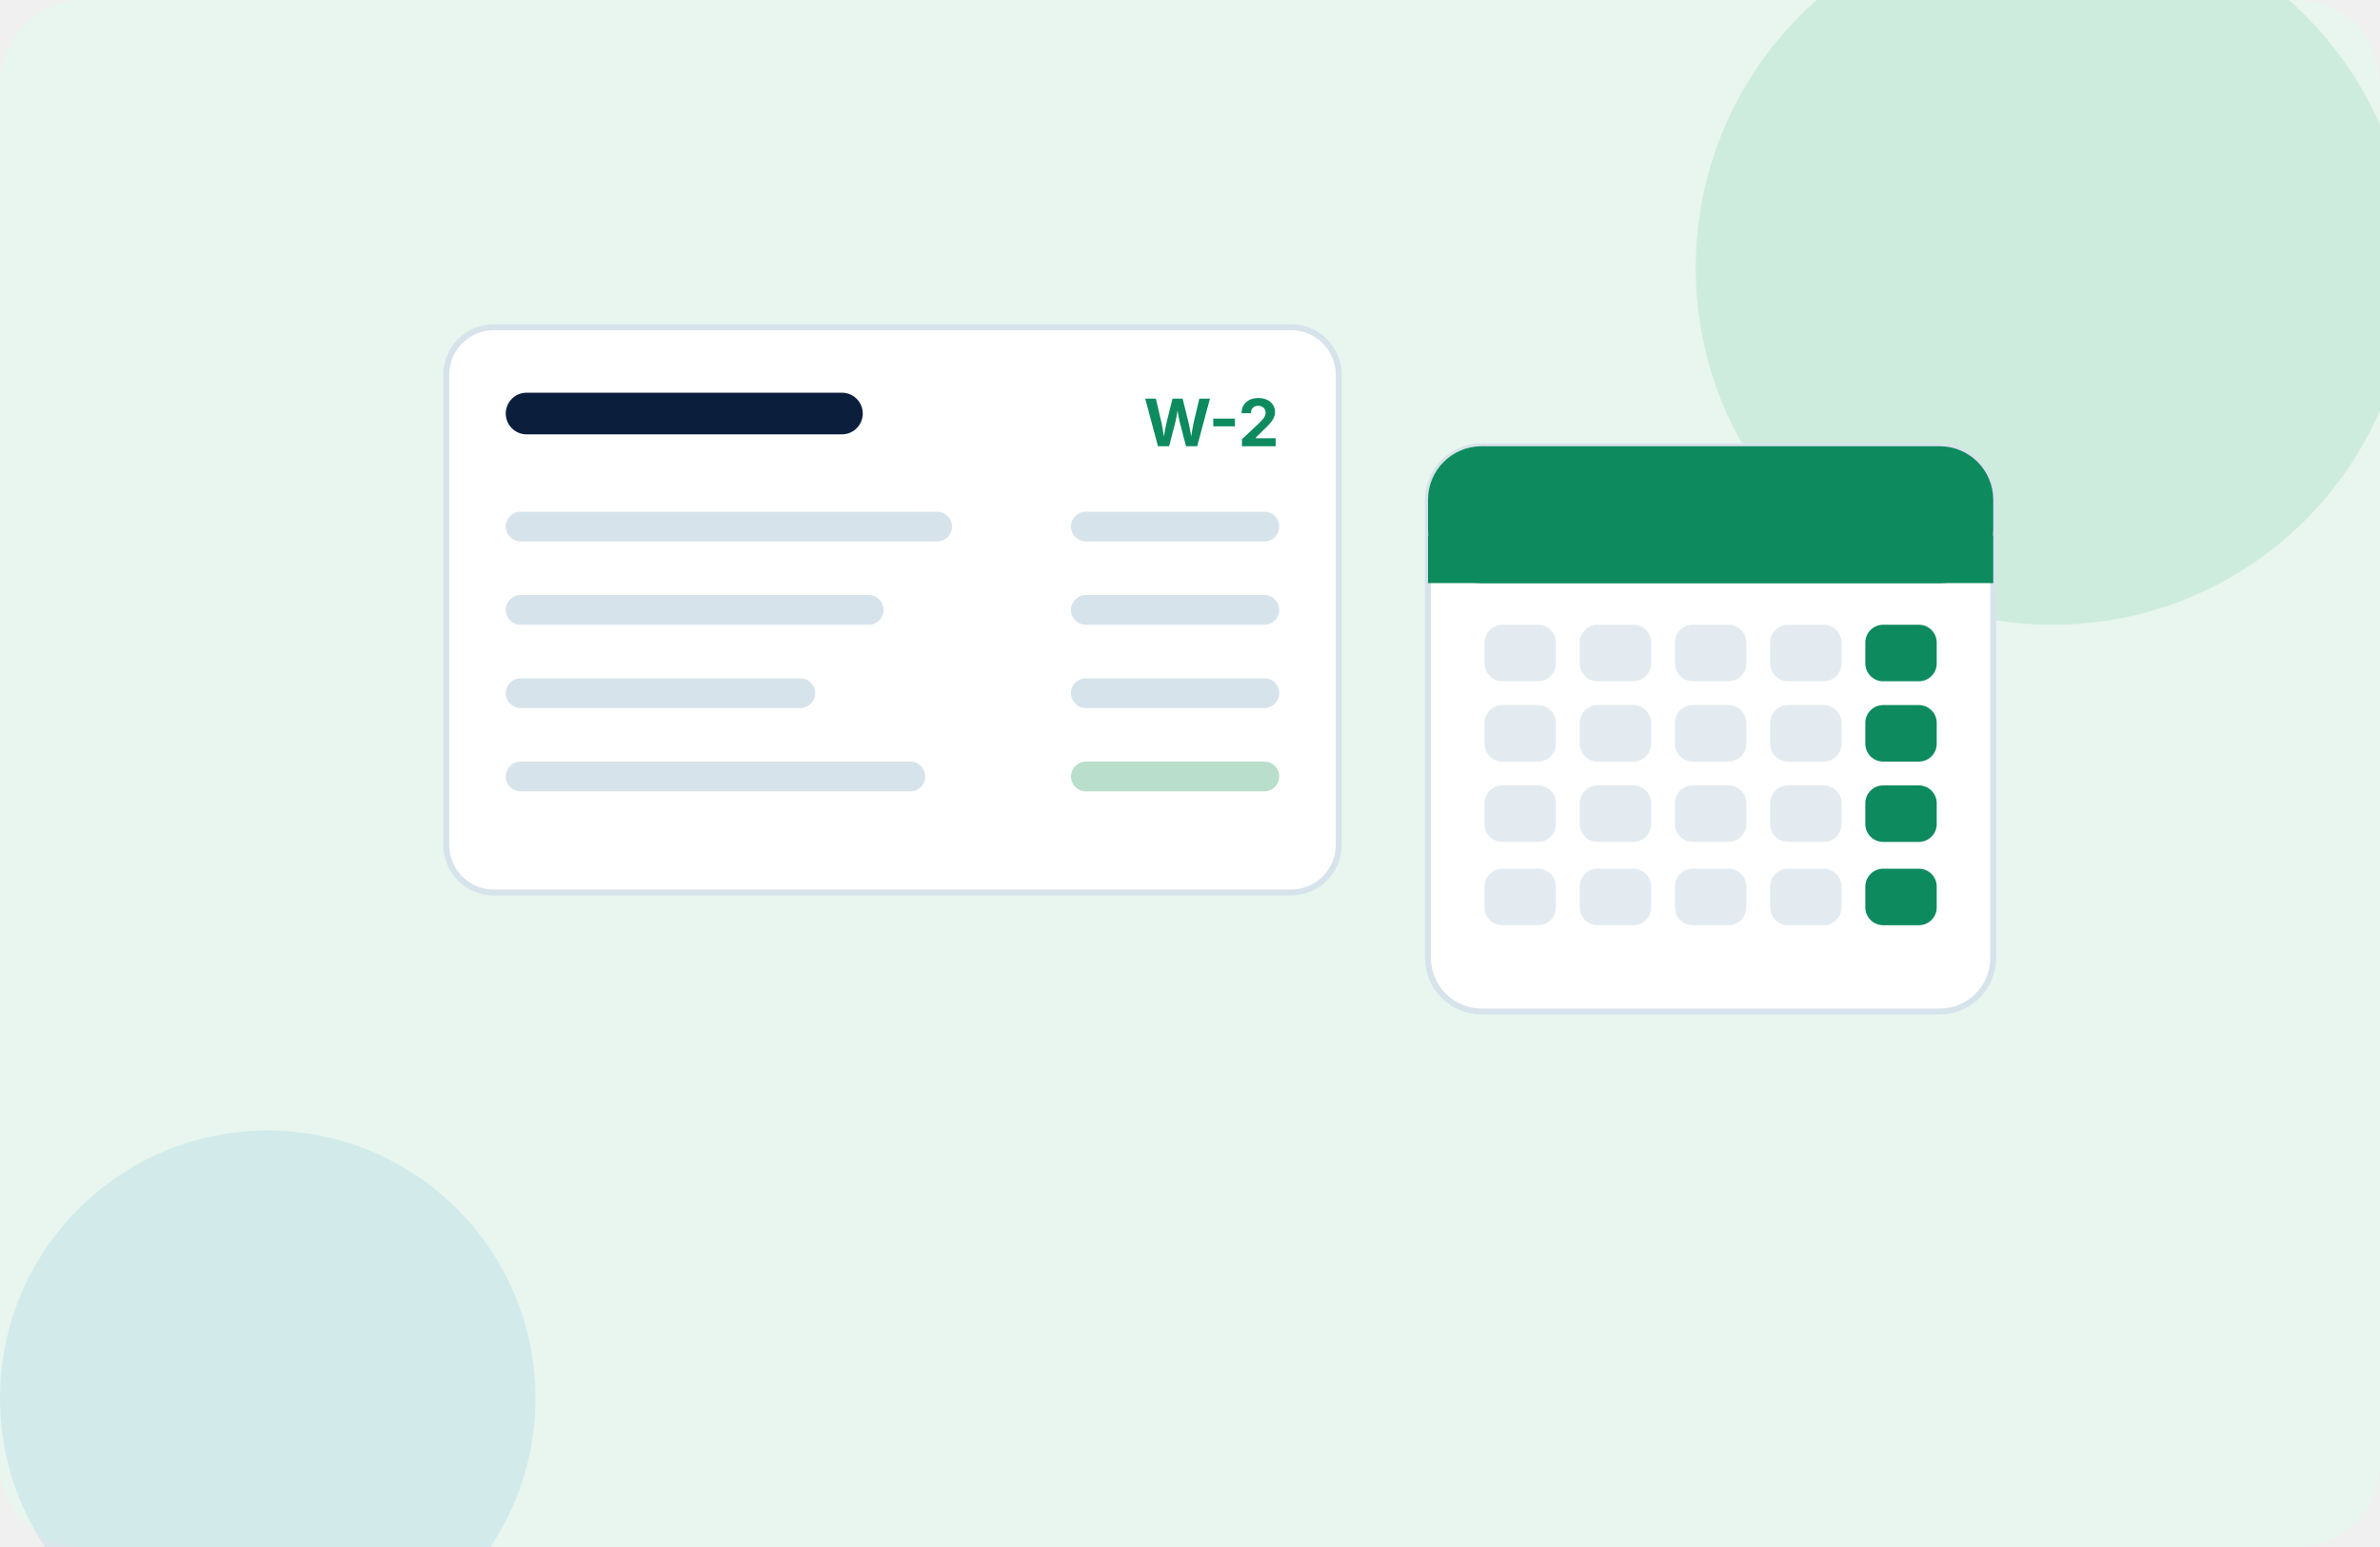
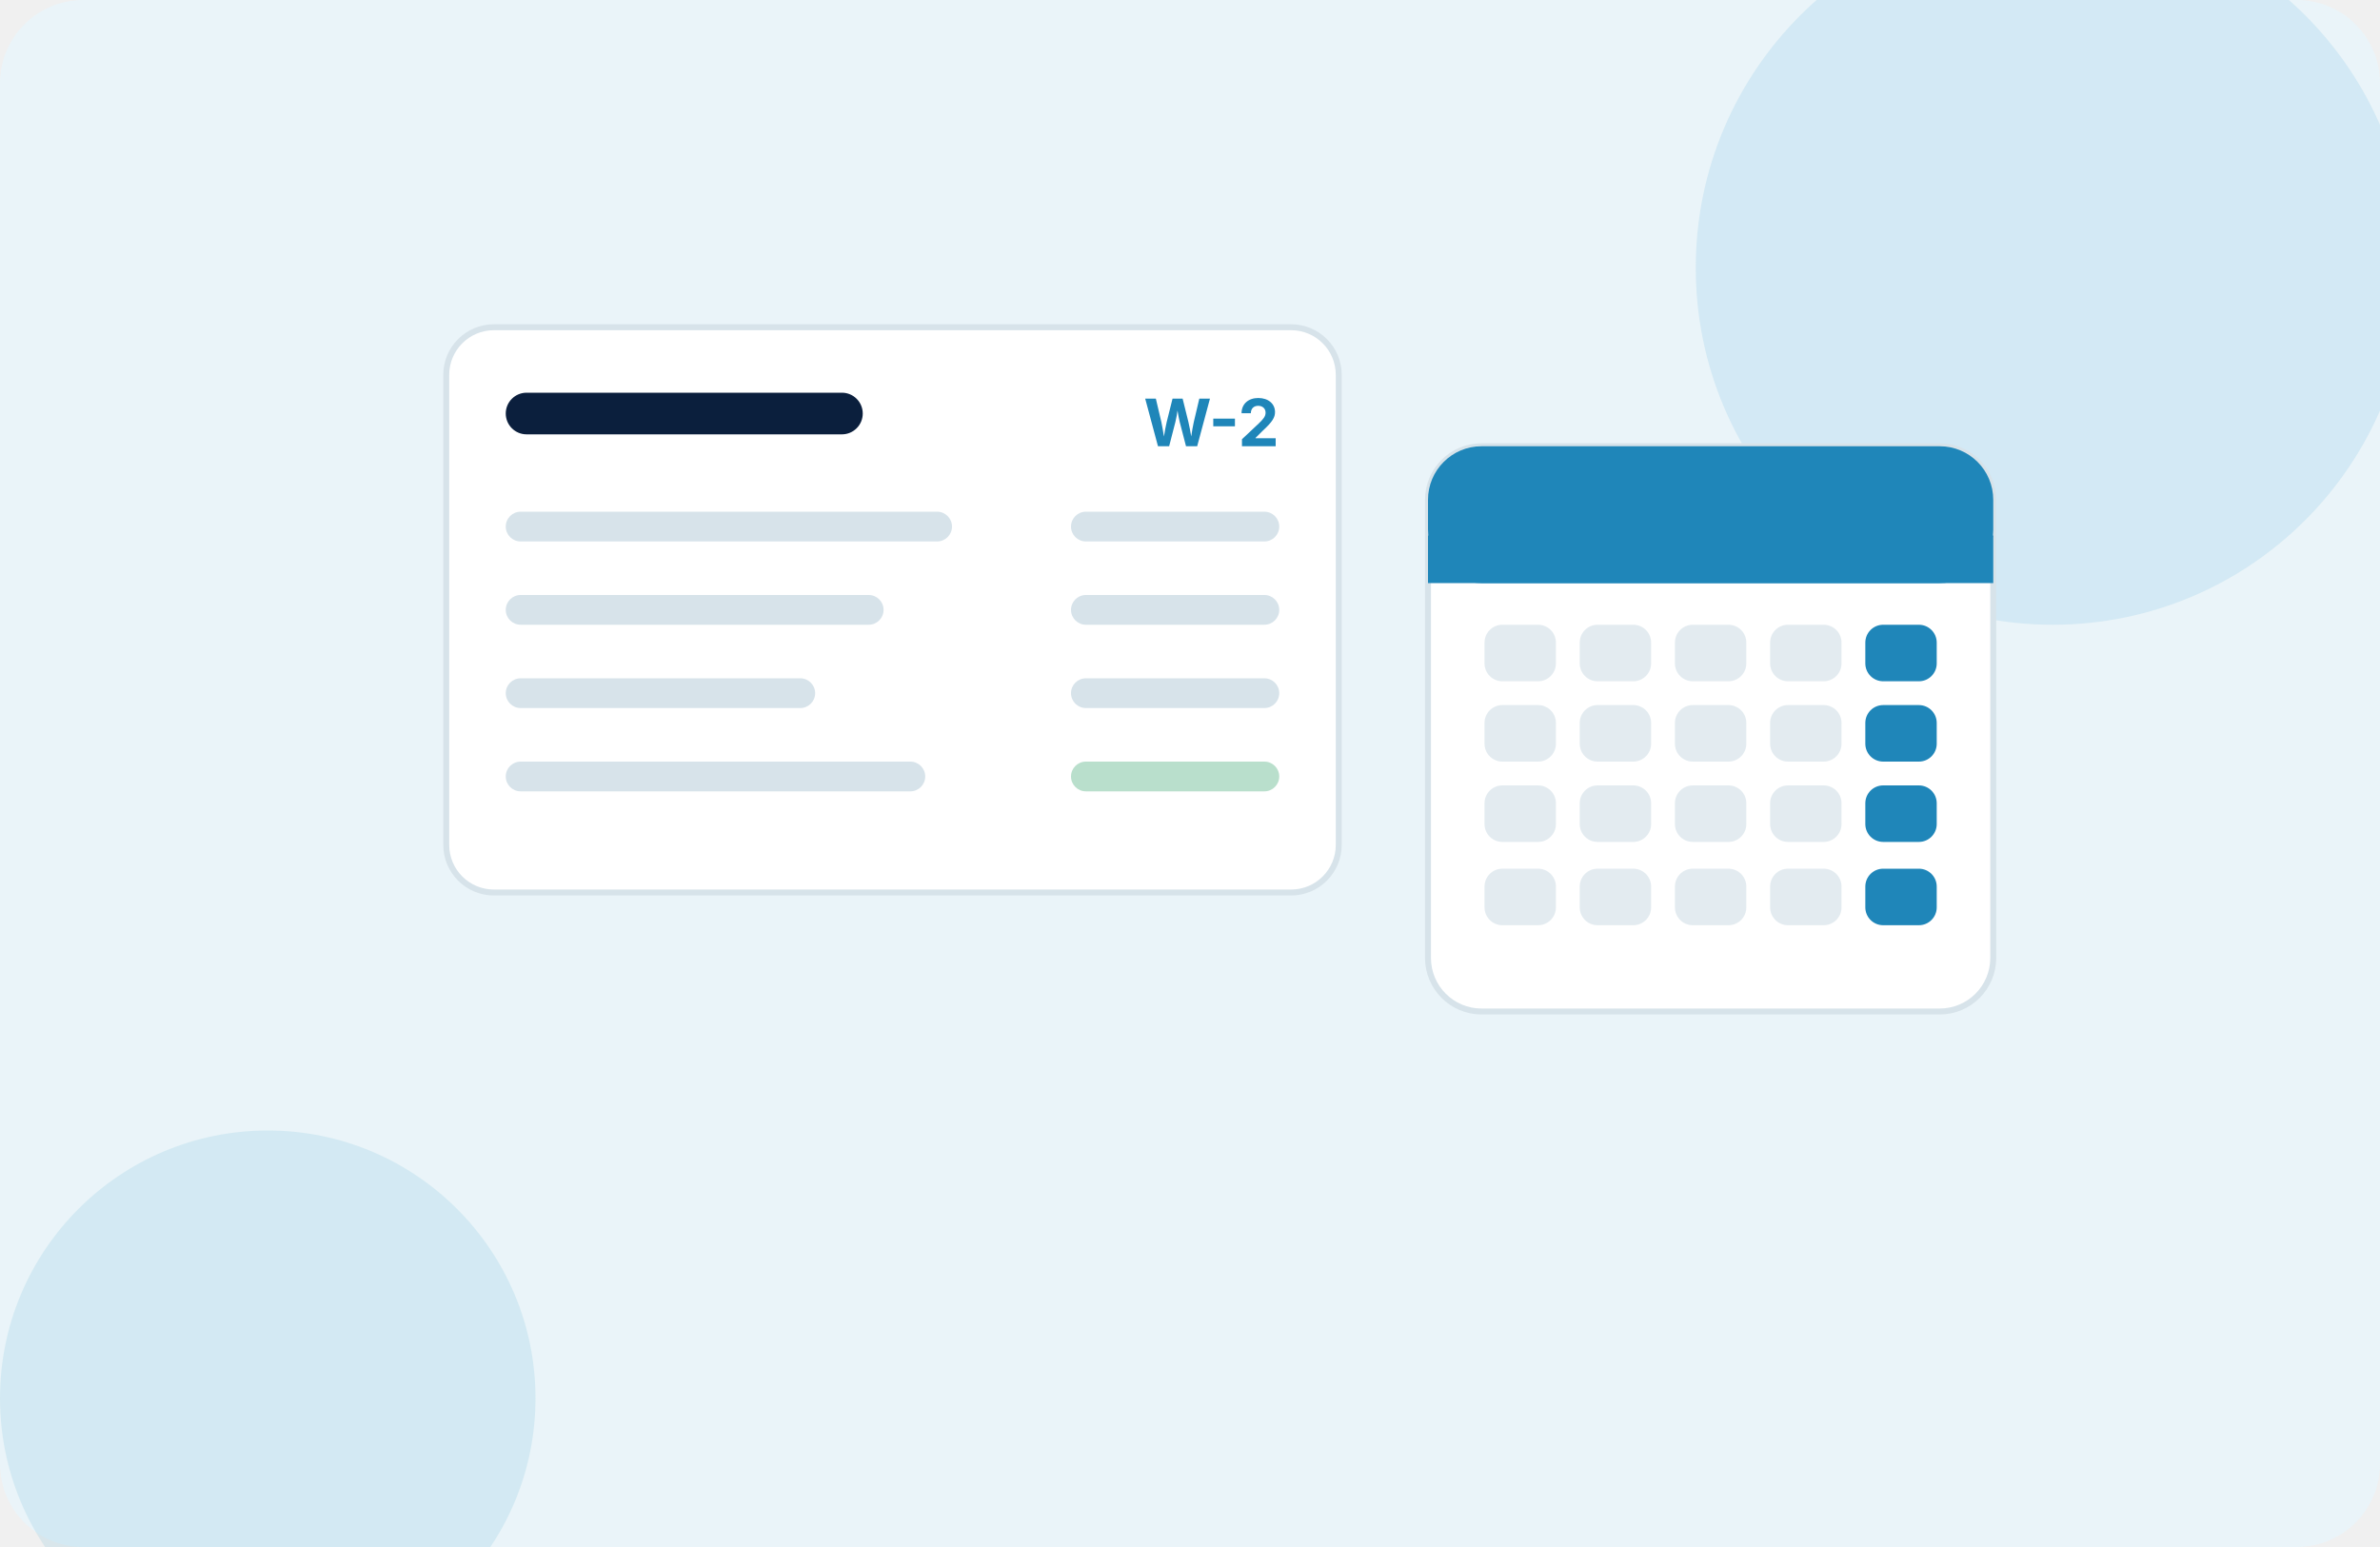
<svg xmlns="http://www.w3.org/2000/svg" viewBox="0 0 800 520" width="800" height="520" role="img">
-   <rect width="800" height="520" rx="28" fill="#e8f6ef" />
-   <circle cx="690" cy="90" r="120" fill="#7fcfab" opacity=".25" />
+   <rect width="800" height="520" rx="28" fill="#eaf4f9" />
+   <circle cx="690" cy="90" r="120" fill="#8ec8e6" opacity=".25" />
  <circle cx="90" cy="470" r="90" fill="#2a9cc0" opacity=".12" />
  <rect x="150" y="110" width="300" height="190" rx="16" fill="#ffffff" stroke="#d7e3ea" stroke-width="2" />
  <rect x="170" y="132" width="120" height="14" rx="7" fill="#0b1f3d" />
-   <text x="430" y="150" text-anchor="end" font-family="Outfit, Inter, Arial" font-size="22" font-weight="700" fill="#0e8a5f">W-2</text>
+   <text x="430" y="150" text-anchor="end" font-family="Outfit, Inter, Arial" font-size="22" font-weight="700" fill="#1f86b9">W-2</text>
  <rect x="170" y="172" width="150" height="10" rx="5" fill="#d7e3ea" />
  <rect x="360" y="172" width="70" height="10" rx="5" fill="#d7e3ea" />
  <rect x="170" y="200" width="127" height="10" rx="5" fill="#d7e3ea" />
  <rect x="360" y="200" width="70" height="10" rx="5" fill="#d7e3ea" />
  <rect x="170" y="228" width="104" height="10" rx="5" fill="#d7e3ea" />
  <rect x="360" y="228" width="70" height="10" rx="5" fill="#d7e3ea" />
  <rect x="170" y="256" width="141" height="10" rx="5" fill="#d7e3ea" />
  <rect x="360" y="256" width="70" height="10" rx="5" fill="#b9dfcc" />
  <rect x="480" y="150" width="190" height="190" rx="18" fill="#ffffff" stroke="#d7e3ea" stroke-width="2" />
-   <rect x="480" y="150" width="190" height="46" rx="18" fill="#0e8a5f" />
-   <rect x="480" y="180" width="190" height="16" fill="#0e8a5f" />
+   <rect x="480" y="150" width="190" height="46" rx="18" fill="#1f86b9" />
+   <rect x="480" y="180" width="190" height="16" fill="#1f86b9" />
  <rect x="499" y="210" width="24" height="19" rx="6" fill="#d7e3ea" opacity="0.7" />
  <rect x="531" y="210" width="24" height="19" rx="6" fill="#d7e3ea" opacity="0.7" />
  <rect x="563" y="210" width="24" height="19" rx="6" fill="#d7e3ea" opacity="0.7" />
  <rect x="595" y="210" width="24" height="19" rx="6" fill="#d7e3ea" opacity="0.7" />
-   <rect x="627" y="210" width="24" height="19" rx="6" fill="#0e8a5f" opacity="1" />
+   <rect x="627" y="210" width="24" height="19" rx="6" fill="#1f86b9" opacity="1" />
  <rect x="499" y="237" width="24" height="19" rx="6" fill="#d7e3ea" opacity="0.7" />
  <rect x="531" y="237" width="24" height="19" rx="6" fill="#d7e3ea" opacity="0.7" />
  <rect x="563" y="237" width="24" height="19" rx="6" fill="#d7e3ea" opacity="0.7" />
  <rect x="595" y="237" width="24" height="19" rx="6" fill="#d7e3ea" opacity="0.7" />
-   <rect x="627" y="237" width="24" height="19" rx="6" fill="#0e8a5f" opacity="1" />
+   <rect x="627" y="237" width="24" height="19" rx="6" fill="#1f86b9" opacity="1" />
  <rect x="499" y="264" width="24" height="19" rx="6" fill="#d7e3ea" opacity="0.7" />
  <rect x="531" y="264" width="24" height="19" rx="6" fill="#d7e3ea" opacity="0.7" />
  <rect x="563" y="264" width="24" height="19" rx="6" fill="#d7e3ea" opacity="0.7" />
  <rect x="595" y="264" width="24" height="19" rx="6" fill="#d7e3ea" opacity="0.7" />
-   <rect x="627" y="264" width="24" height="19" rx="6" fill="#0e8a5f" opacity="1" />
+   <rect x="627" y="264" width="24" height="19" rx="6" fill="#1f86b9" opacity="1" />
  <rect x="499" y="292" width="24" height="19" rx="6" fill="#d7e3ea" opacity="0.7" />
  <rect x="531" y="292" width="24" height="19" rx="6" fill="#d7e3ea" opacity="0.7" />
  <rect x="563" y="292" width="24" height="19" rx="6" fill="#d7e3ea" opacity="0.7" />
  <rect x="595" y="292" width="24" height="19" rx="6" fill="#d7e3ea" opacity="0.7" />
-   <rect x="627" y="292" width="24" height="19" rx="6" fill="#0e8a5f" opacity="1" />
+   <rect x="627" y="292" width="24" height="19" rx="6" fill="#1f86b9" opacity="1" />
</svg>
